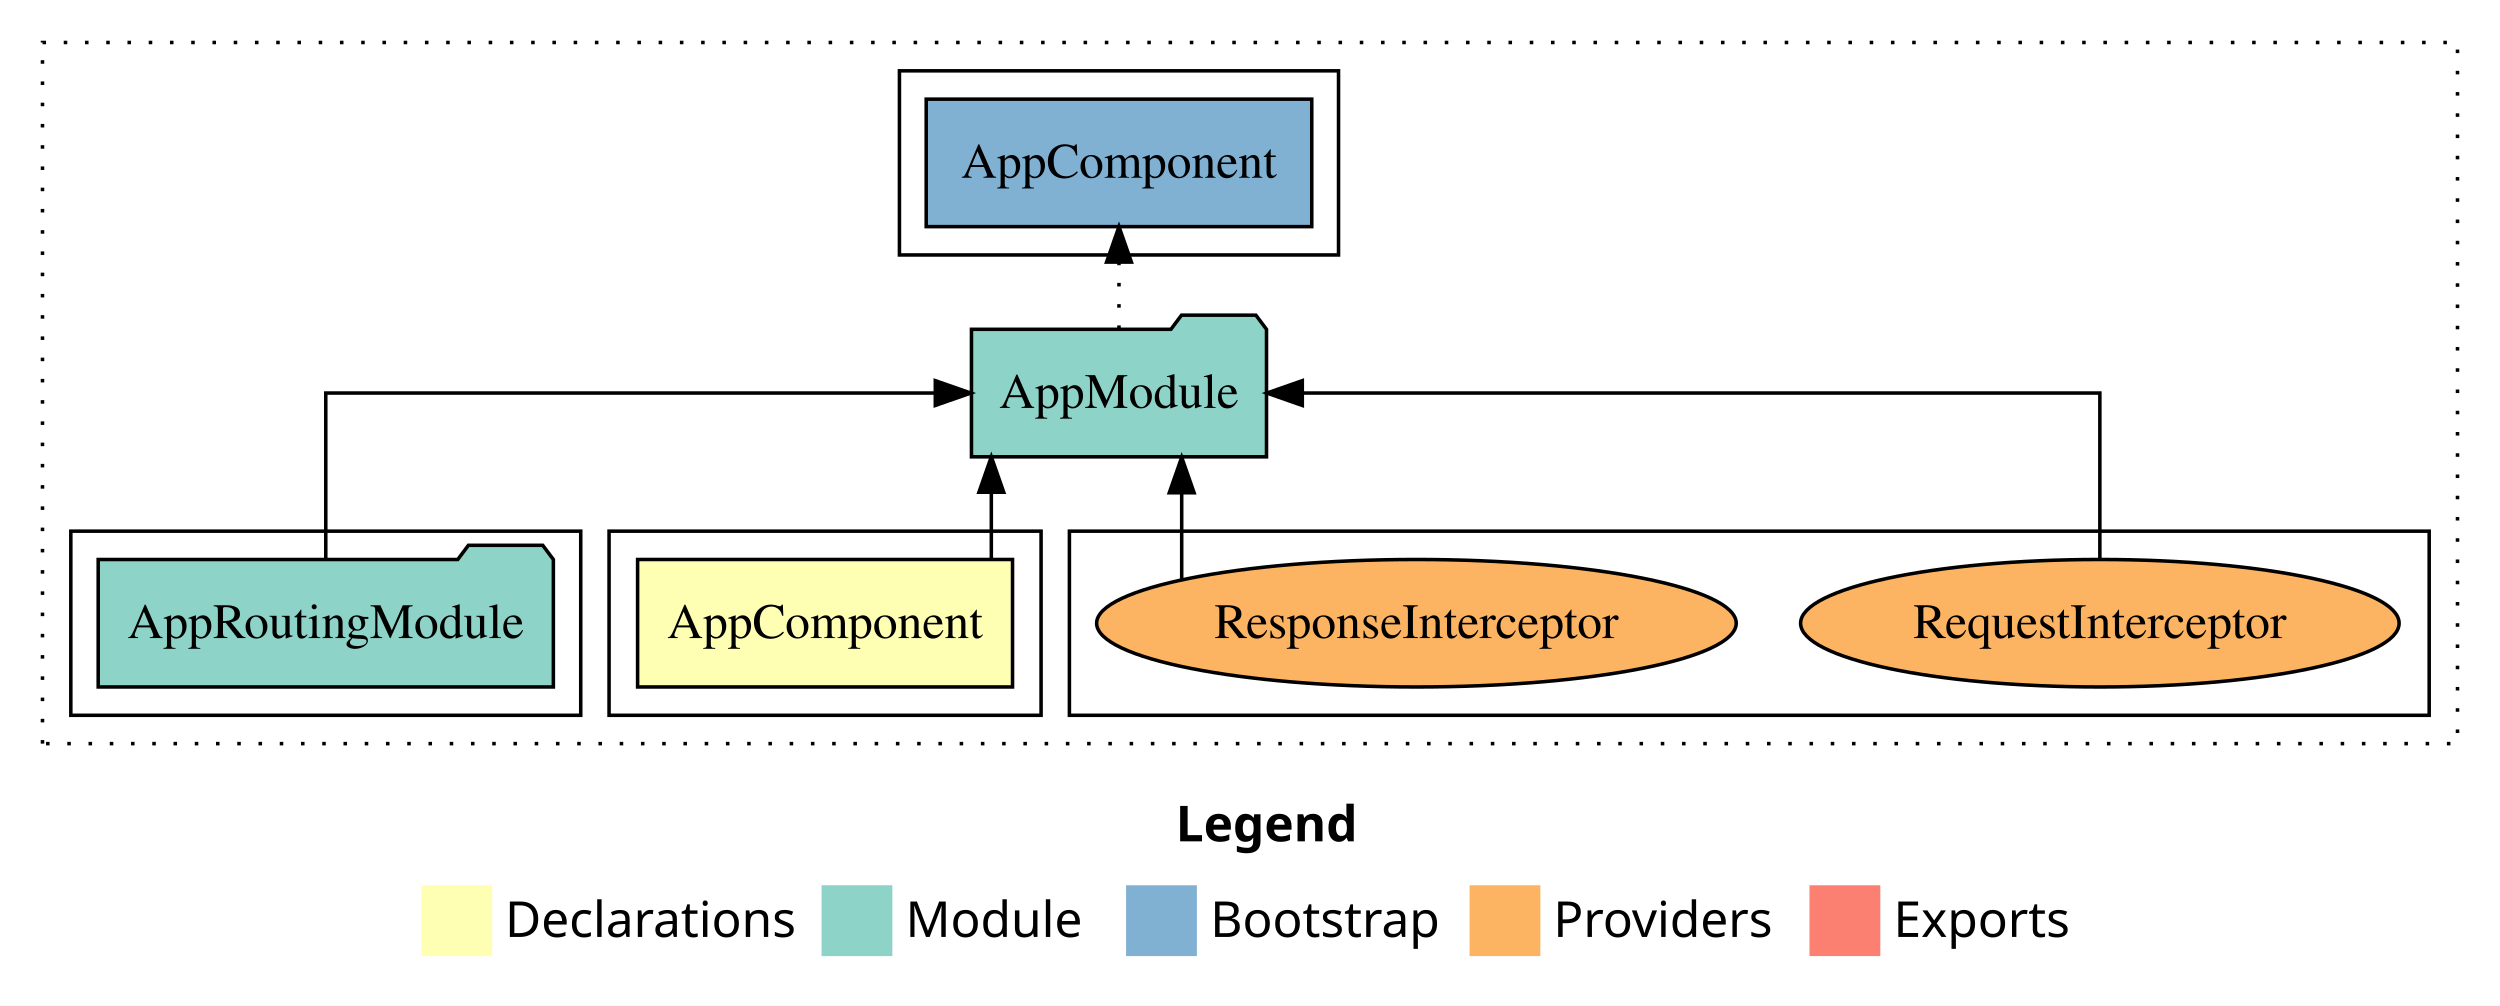
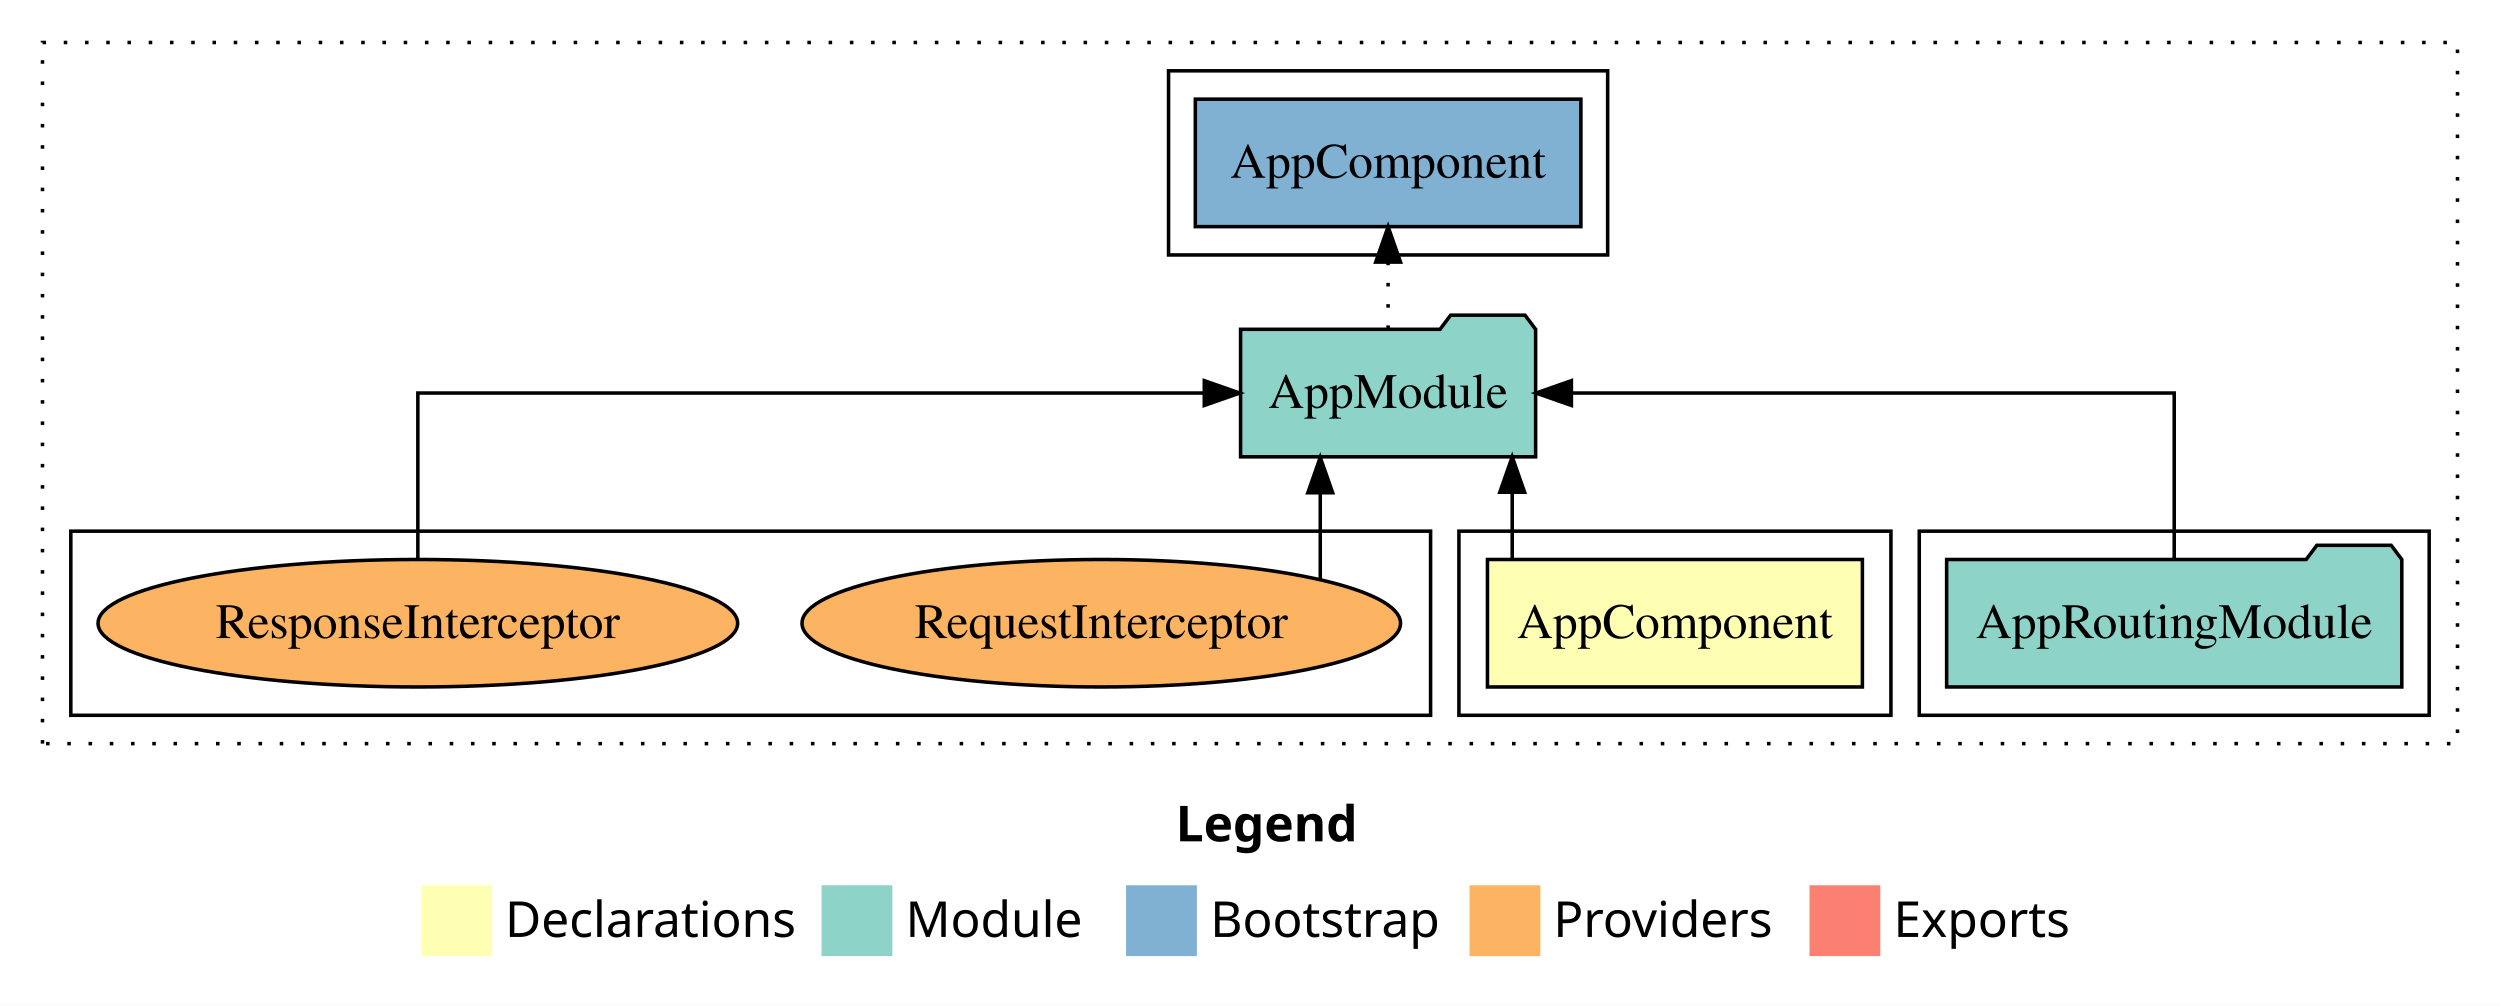
<svg xmlns="http://www.w3.org/2000/svg" width="706pt" height="284pt" viewBox="0.00 0.00 706.00 284.00">
  <g id="graph0" class="graph" transform="scale(1 1) rotate(0) translate(4 280)">
    <polygon fill="white" stroke="transparent" points="-4,4 -4,-280 702,-280 702,4 -4,4" />
    <text text-anchor="start" x="328.01" y="-42.4" font-family="sans-serif" font-weight="bold" font-size="14.00">Legend</text>
    <polygon fill="#ffffb3" stroke="transparent" points="115,-10 115,-30 135,-30 135,-10 115,-10" />
    <text text-anchor="start" x="138.63" y="-15.4" font-family="sans-serif" font-size="14.00">  Declarations</text>
    <polygon fill="#8dd3c7" stroke="transparent" points="228,-10 228,-30 248,-30 248,-10 228,-10" />
    <text text-anchor="start" x="251.73" y="-15.4" font-family="sans-serif" font-size="14.00">  Module</text>
    <polygon fill="#80b1d3" stroke="transparent" points="314,-10 314,-30 334,-30 334,-10 314,-10" />
    <text text-anchor="start" x="337.78" y="-15.4" font-family="sans-serif" font-size="14.00">  Bootstrap</text>
    <polygon fill="#fdb462" stroke="transparent" points="411,-10 411,-30 431,-30 431,-10 411,-10" />
    <text text-anchor="start" x="434.67" y="-15.4" font-family="sans-serif" font-size="14.00">  Providers</text>
    <polygon fill="#fb8072" stroke="transparent" points="507,-10 507,-30 527,-30 527,-10 507,-10" />
    <text text-anchor="start" x="530.73" y="-15.4" font-family="sans-serif" font-size="14.00">  Exports</text>
    <g id="clust1" class="cluster">
      <polygon fill="none" stroke="black" stroke-dasharray="1,5" points="8,-70 8,-268 690,-268 690,-70 8,-70" />
    </g>
-     <g id="clust7" class="cluster">
-       <polygon fill="none" stroke="black" points="298,-78 298,-130 682,-130 682,-78 298,-78" />
+     <g id="clust4" class="cluster">
+       <polygon fill="none" stroke="black" points="538,-78 538,-130 682,-130 682,-78 538,-78" />
    </g>
    <g id="clust6" class="cluster">
-       <polygon fill="none" stroke="black" points="250,-208 250,-260 374,-260 374,-208 250,-208" />
+       <polygon fill="none" stroke="black" points="326,-208 326,-260 450,-260 450,-208 326,-208" />
    </g>
    <g id="clust2" class="cluster">
-       <polygon fill="none" stroke="black" points="168,-78 168,-130 290,-130 290,-78 168,-78" />
+       <polygon fill="none" stroke="black" points="408,-78 408,-130 530,-130 530,-78 408,-78" />
    </g>
-     <g id="clust4" class="cluster">
-       <polygon fill="none" stroke="black" points="16,-78 16,-130 160,-130 160,-78 16,-78" />
+     <g id="clust7" class="cluster">
+       <polygon fill="none" stroke="black" points="16,-78 16,-130 400,-130 400,-78 16,-78" />
    </g>
    <g id="node1" class="node">
-       <polygon fill="#ffffb3" stroke="black" points="281.94,-122 176.06,-122 176.06,-86 281.94,-86 281.94,-122" />
-       <text text-anchor="middle" x="229" y="-99.8" font-family="Times,serif" font-size="14.00">AppComponent</text>
+       <polygon fill="#ffffb3" stroke="black" points="521.94,-122 416.06,-122 416.06,-86 521.94,-86 521.94,-122" />
+       <text text-anchor="middle" x="469" y="-99.8" font-family="Times,serif" font-size="14.00">AppComponent</text>
    </g>
    <g id="node2" class="node">
-       <polygon fill="#8dd3c7" stroke="black" points="353.66,-187 350.66,-191 329.66,-191 326.66,-187 270.34,-187 270.34,-151 353.66,-151 353.66,-187" />
-       <text text-anchor="middle" x="312" y="-164.8" font-family="Times,serif" font-size="14.00">AppModule</text>
+       <polygon fill="#8dd3c7" stroke="black" points="429.66,-187 426.66,-191 405.66,-191 402.66,-187 346.34,-187 346.34,-151 429.66,-151 429.66,-187" />
+       <text text-anchor="middle" x="388" y="-164.8" font-family="Times,serif" font-size="14.00">AppModule</text>
    </g>
    <g id="edge1" class="edge">
-       <path fill="none" stroke="black" d="M275.95,-122.11C275.95,-122.11 275.95,-140.99 275.95,-140.99" />
-       <polygon fill="black" stroke="black" points="272.45,-140.99 275.95,-150.99 279.45,-140.99 272.45,-140.99" />
+       <path fill="none" stroke="black" d="M423.05,-122.11C423.05,-122.11 423.05,-140.99 423.05,-140.99" />
+       <polygon fill="black" stroke="black" points="419.55,-140.99 423.05,-150.99 426.55,-140.99 419.55,-140.99" />
    </g>
    <g id="node4" class="node">
-       <polygon fill="#80b1d3" stroke="black" points="366.44,-252 257.56,-252 257.56,-216 366.44,-216 366.44,-252" />
-       <text text-anchor="middle" x="312" y="-229.8" font-family="Times,serif" font-size="14.00">AppComponent </text>
+       <polygon fill="#80b1d3" stroke="black" points="442.44,-252 333.56,-252 333.56,-216 442.44,-216 442.44,-252" />
+       <text text-anchor="middle" x="388" y="-229.8" font-family="Times,serif" font-size="14.00">AppComponent </text>
    </g>
    <g id="edge3" class="edge">
-       <path fill="none" stroke="black" stroke-dasharray="1,5" d="M312,-187.11C312,-187.11 312,-205.99 312,-205.99" />
-       <polygon fill="black" stroke="black" points="308.5,-205.99 312,-215.99 315.5,-205.99 308.5,-205.99" />
+       <path fill="none" stroke="black" stroke-dasharray="1,5" d="M388,-187.11C388,-187.11 388,-205.99 388,-205.99" />
+       <polygon fill="black" stroke="black" points="384.5,-205.99 388,-215.99 391.5,-205.99 384.5,-205.99" />
    </g>
    <g id="node3" class="node">
-       <polygon fill="#8dd3c7" stroke="black" points="152.27,-122 149.27,-126 128.27,-126 125.27,-122 23.73,-122 23.73,-86 152.27,-86 152.27,-122" />
-       <text text-anchor="middle" x="88" y="-99.8" font-family="Times,serif" font-size="14.00">AppRoutingModule</text>
+       <polygon fill="#8dd3c7" stroke="black" points="674.27,-122 671.27,-126 650.27,-126 647.27,-122 545.73,-122 545.73,-86 674.27,-86 674.27,-122" />
+       <text text-anchor="middle" x="610" y="-99.8" font-family="Times,serif" font-size="14.00">AppRoutingModule</text>
    </g>
    <g id="edge2" class="edge">
-       <path fill="none" stroke="black" d="M88,-122.11C88,-141.34 88,-169 88,-169 88,-169 260.13,-169 260.13,-169" />
-       <polygon fill="black" stroke="black" points="260.13,-172.5 270.13,-169 260.13,-165.5 260.13,-172.5" />
+       <path fill="none" stroke="black" d="M610,-122.11C610,-141.34 610,-169 610,-169 610,-169 439.76,-169 439.76,-169" />
+       <polygon fill="black" stroke="black" points="439.76,-165.5 429.76,-169 439.76,-172.5 439.76,-165.5" />
    </g>
    <g id="node5" class="node">
-       <ellipse fill="#fdb462" stroke="black" cx="589" cy="-104" rx="84.51" ry="18" />
-       <text text-anchor="middle" x="589" y="-99.8" font-family="Times,serif" font-size="14.00">RequestInterceptor</text>
+       <ellipse fill="#fdb462" stroke="black" cx="307" cy="-104" rx="84.51" ry="18" />
+       <text text-anchor="middle" x="307" y="-99.8" font-family="Times,serif" font-size="14.00">RequestInterceptor</text>
    </g>
    <g id="edge4" class="edge">
-       <path fill="none" stroke="black" d="M589,-122.11C589,-141.34 589,-169 589,-169 589,-169 363.77,-169 363.77,-169" />
-       <polygon fill="black" stroke="black" points="363.77,-165.5 353.77,-169 363.77,-172.5 363.77,-165.5" />
+       <path fill="none" stroke="black" d="M368.84,-116.53C368.84,-116.53 368.84,-140.85 368.84,-140.85" />
+       <polygon fill="black" stroke="black" points="365.34,-140.85 368.84,-150.85 372.34,-140.85 365.34,-140.85" />
    </g>
    <g id="node6" class="node">
-       <ellipse fill="#fdb462" stroke="black" cx="396" cy="-104" rx="90.31" ry="18" />
-       <text text-anchor="middle" x="396" y="-99.8" font-family="Times,serif" font-size="14.00">ResponseInterceptor</text>
+       <ellipse fill="#fdb462" stroke="black" cx="114" cy="-104" rx="90.31" ry="18" />
+       <text text-anchor="middle" x="114" y="-99.8" font-family="Times,serif" font-size="14.00">ResponseInterceptor</text>
    </g>
    <g id="edge5" class="edge">
-       <path fill="none" stroke="black" d="M329.71,-116.53C329.71,-116.53 329.71,-140.85 329.71,-140.85" />
-       <polygon fill="black" stroke="black" points="326.21,-140.85 329.71,-150.85 333.21,-140.85 326.21,-140.85" />
+       <path fill="none" stroke="black" d="M114,-122.11C114,-141.34 114,-169 114,-169 114,-169 336.09,-169 336.09,-169" />
+       <polygon fill="black" stroke="black" points="336.09,-172.5 346.09,-169 336.09,-165.5 336.09,-172.5" />
    </g>
  </g>
</svg>
